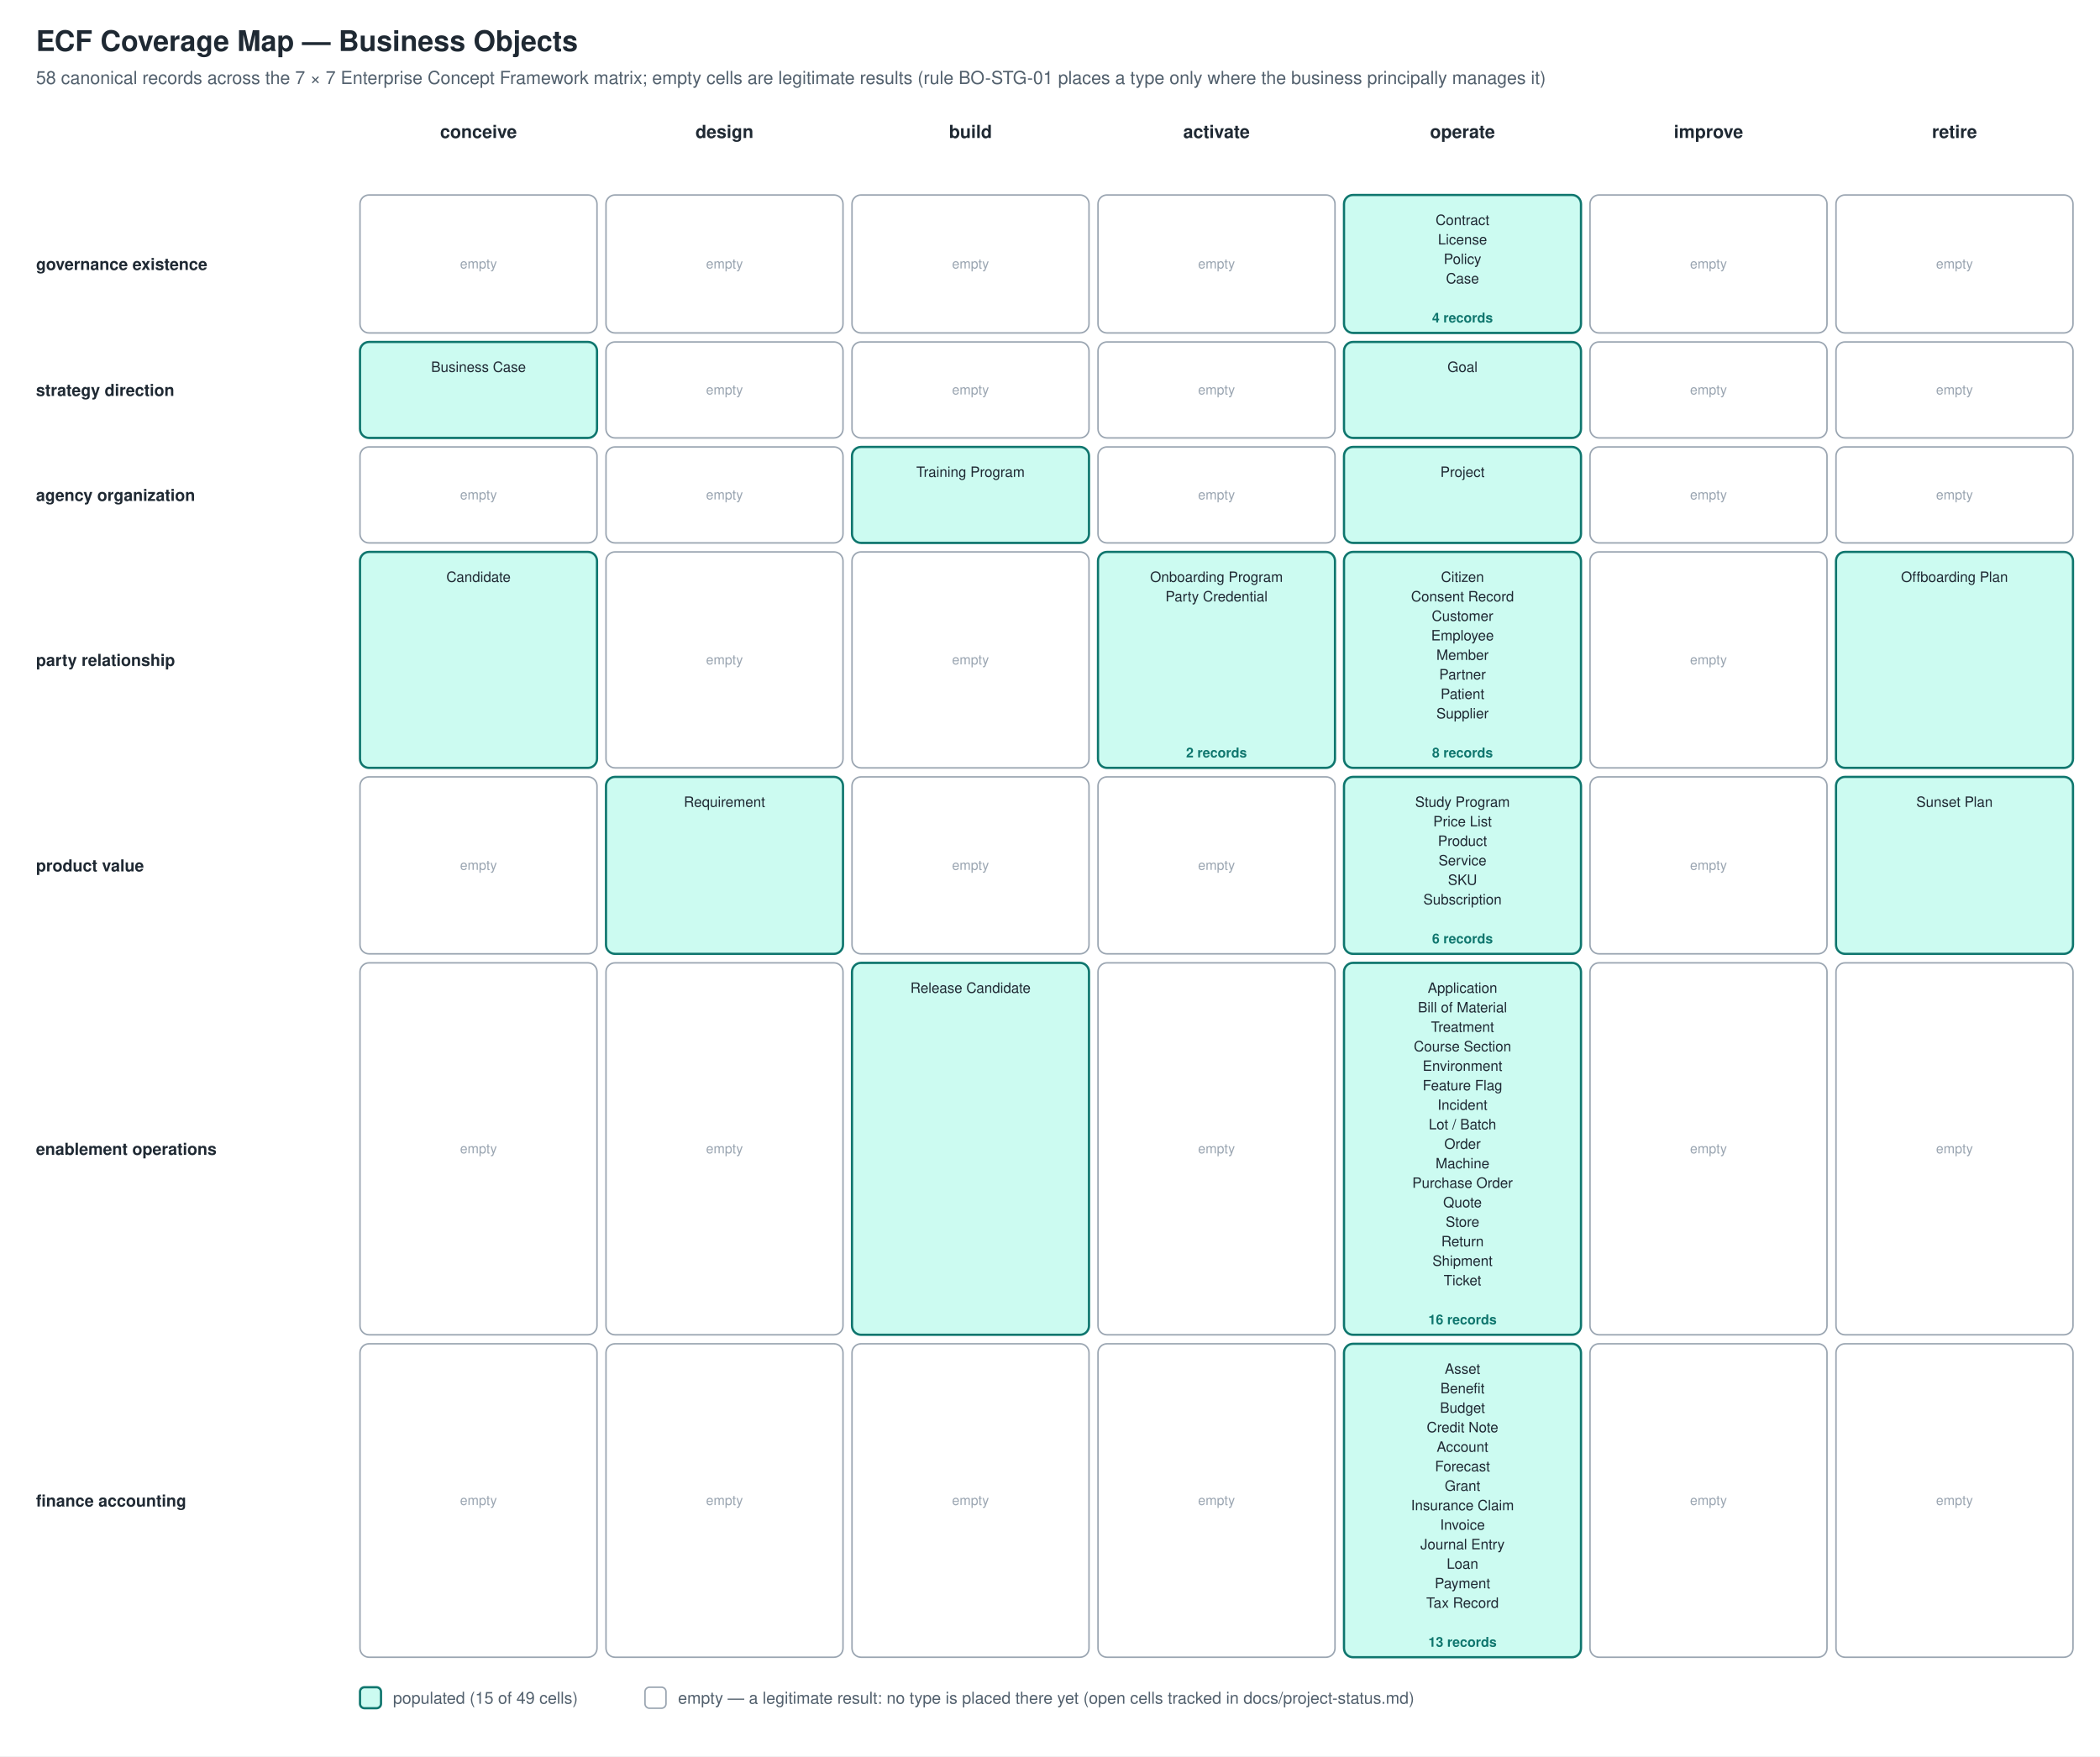
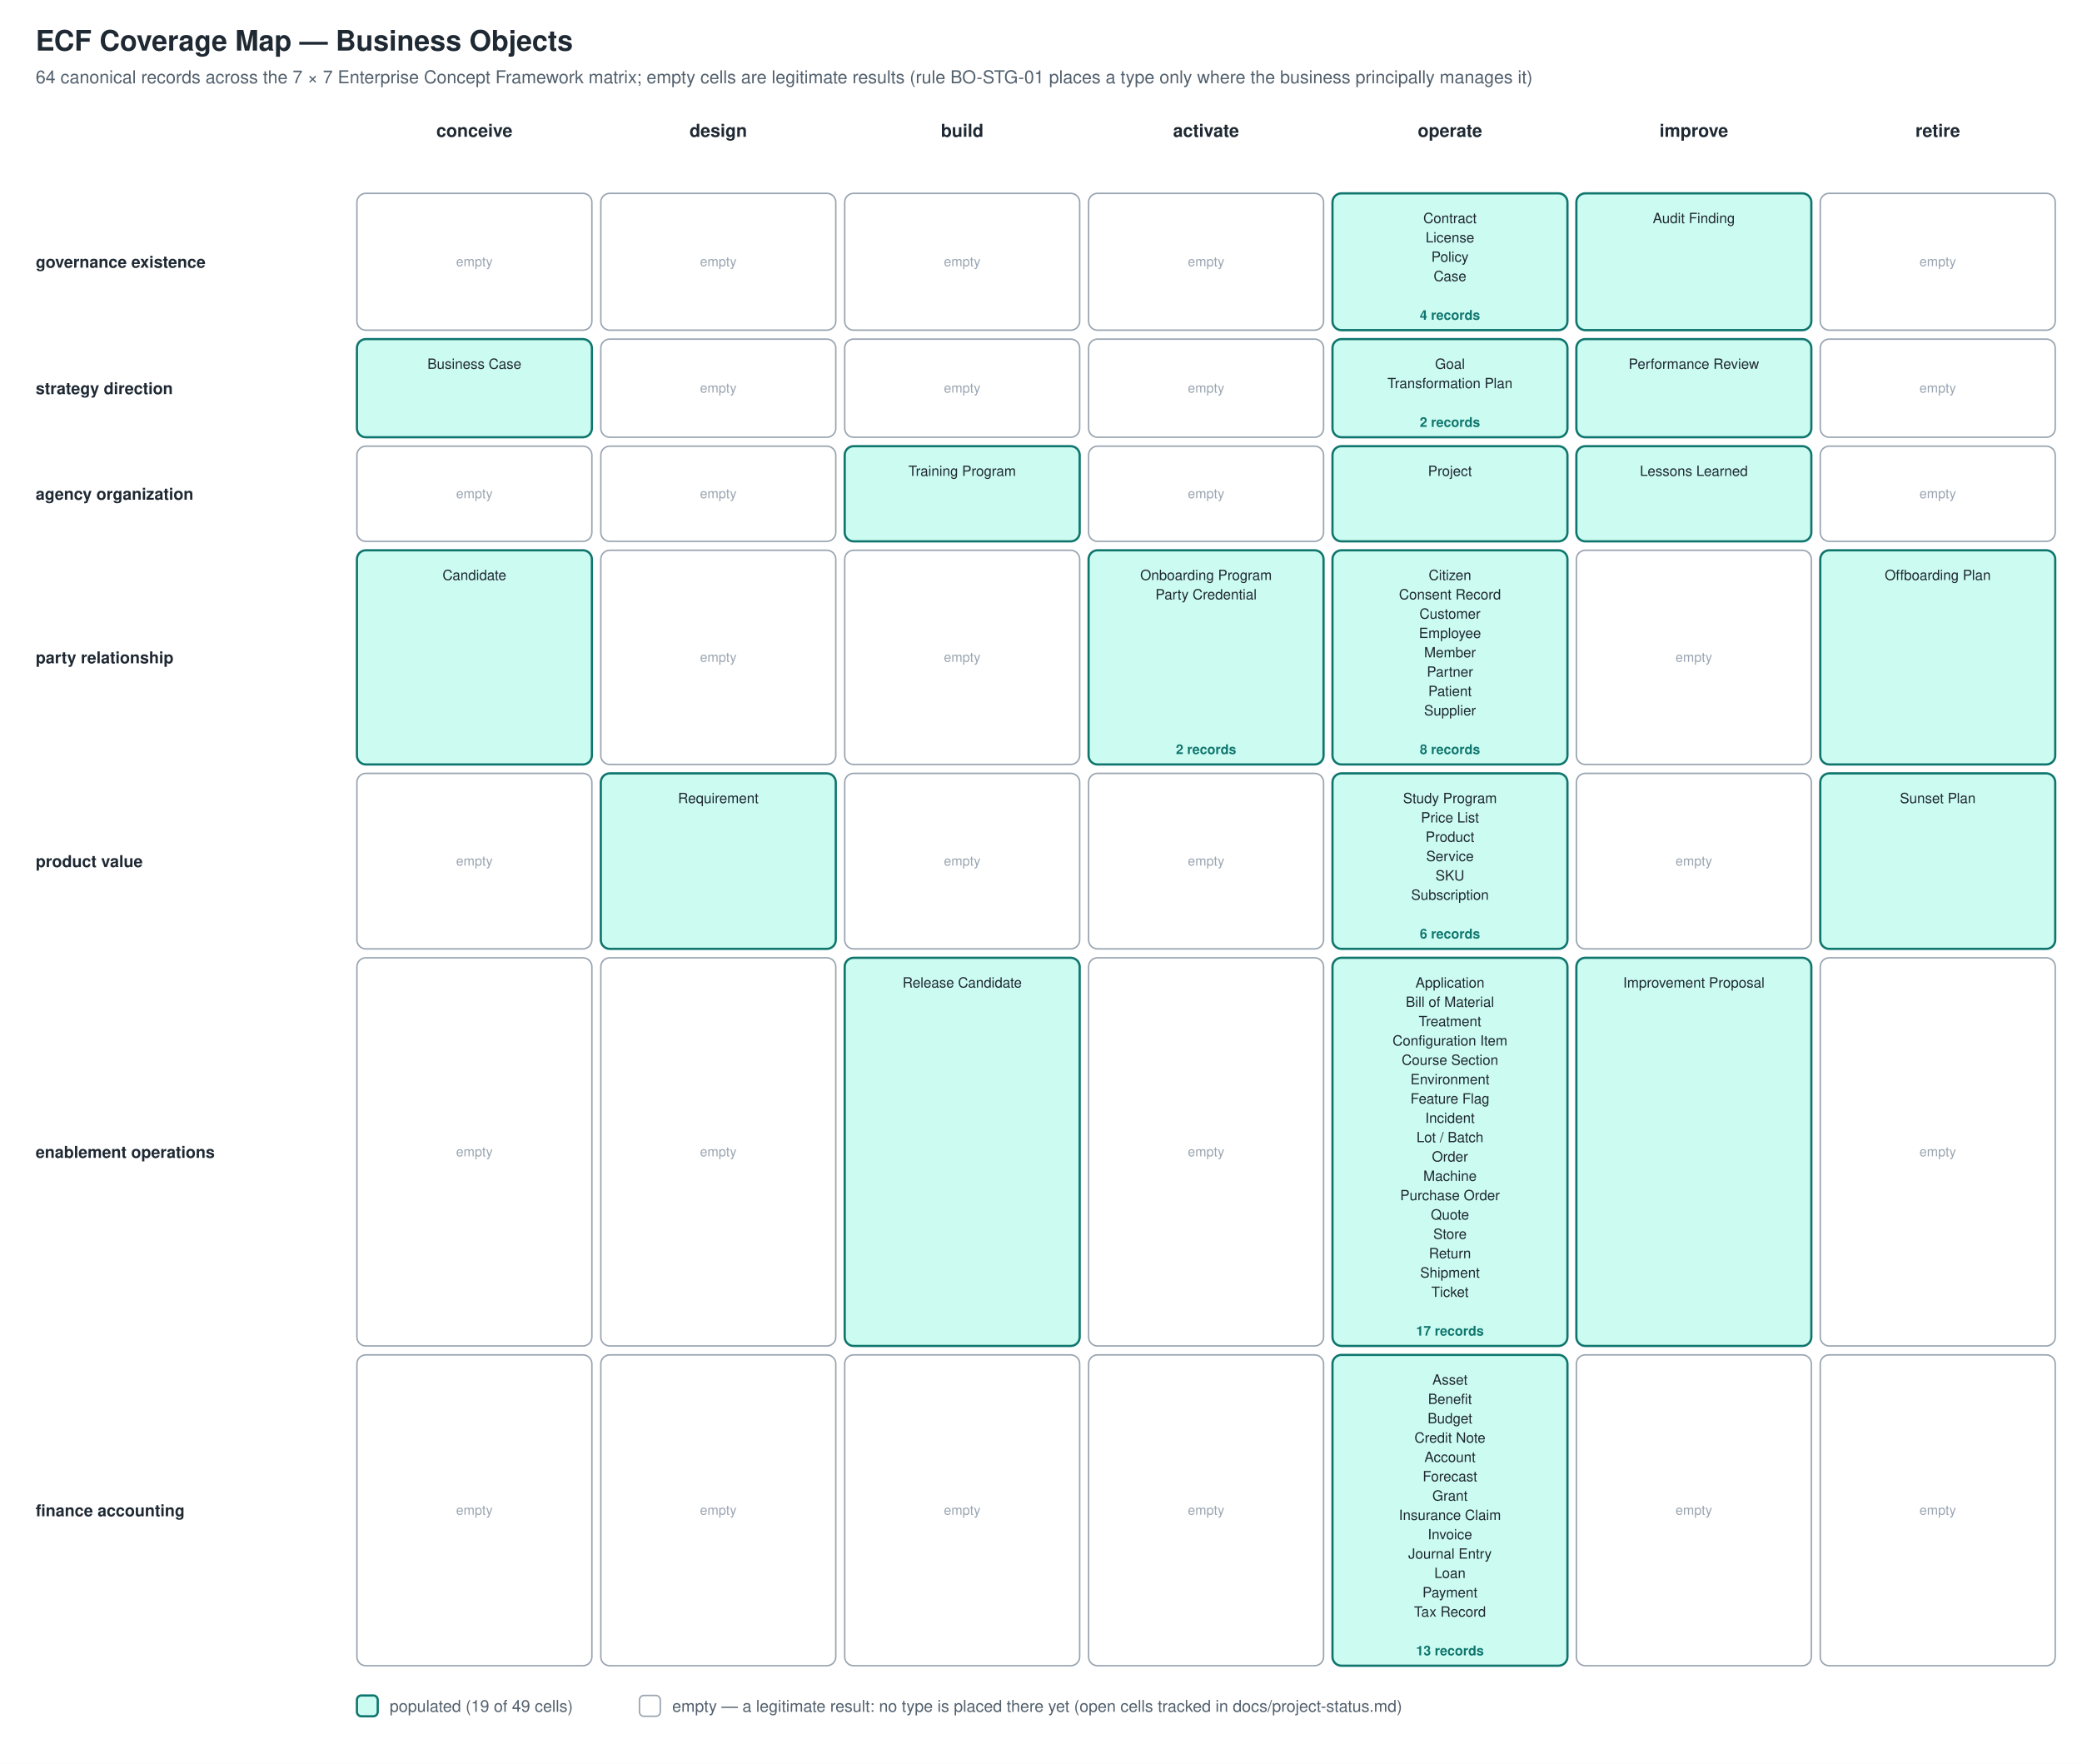
- <svg xmlns="http://www.w3.org/2000/svg" width="1400" height="1171" viewBox="0 0 1400 1171">
-   <rect width="1400" height="1171" fill="#ffffff" />
+ <svg xmlns="http://www.w3.org/2000/svg" width="1400" height="1186" viewBox="0 0 1400 1186">
+   <rect width="1400" height="1186" fill="#ffffff" />
  <text x="24" y="34" font-family="Helvetica,Arial,sans-serif" font-size="19" fill="#1f2933" font-weight="600">ECF Coverage Map — Business Objects</text>
-   <text x="24" y="56" font-family="Helvetica,Arial,sans-serif" font-size="12" fill="#52606d">58 canonical records across the 7 × 7 Enterprise Concept Framework matrix; empty cells are legitimate results (rule BO-STG-01 places a type only where the business principally manages it)</text>
+   <text x="24" y="56" font-family="Helvetica,Arial,sans-serif" font-size="12" fill="#52606d">64 canonical records across the 7 × 7 Enterprise Concept Framework matrix; empty cells are legitimate results (rule BO-STG-01 places a type only where the business principally manages it)</text>
  <text x="319.0" y="92" font-family="Helvetica,Arial,sans-serif" font-size="12" fill="#1f2933" text-anchor="middle" font-weight="600">conceive</text>
  <text x="483.0" y="92" font-family="Helvetica,Arial,sans-serif" font-size="12" fill="#1f2933" text-anchor="middle" font-weight="600">design</text>
  <text x="647.0" y="92" font-family="Helvetica,Arial,sans-serif" font-size="12" fill="#1f2933" text-anchor="middle" font-weight="600">build</text>
  <text x="811.0" y="92" font-family="Helvetica,Arial,sans-serif" font-size="12" fill="#1f2933" text-anchor="middle" font-weight="600">activate</text>
  <text x="975.0" y="92" font-family="Helvetica,Arial,sans-serif" font-size="12" fill="#1f2933" text-anchor="middle" font-weight="600">operate</text>
  <text x="1139.0" y="92" font-family="Helvetica,Arial,sans-serif" font-size="12" fill="#1f2933" text-anchor="middle" font-weight="600">improve</text>
  <text x="1303.0" y="92" font-family="Helvetica,Arial,sans-serif" font-size="12" fill="#1f2933" text-anchor="middle" font-weight="600">retire</text>
  <text x="24" y="180.0" font-family="Helvetica,Arial,sans-serif" font-size="11" fill="#1f2933" font-weight="600">governance existence</text>
  <rect x="240" y="130" width="158" height="92" rx="6" fill="#ffffff" stroke="#9aa5b1" stroke-width="1" />
  <text x="319.0" y="179.0" font-family="Helvetica,Arial,sans-serif" font-size="9" fill="#9aa5b1" text-anchor="middle">empty</text>
  <rect x="404" y="130" width="158" height="92" rx="6" fill="#ffffff" stroke="#9aa5b1" stroke-width="1" />
  <text x="483.0" y="179.0" font-family="Helvetica,Arial,sans-serif" font-size="9" fill="#9aa5b1" text-anchor="middle">empty</text>
  <rect x="568" y="130" width="158" height="92" rx="6" fill="#ffffff" stroke="#9aa5b1" stroke-width="1" />
  <text x="647.0" y="179.0" font-family="Helvetica,Arial,sans-serif" font-size="9" fill="#9aa5b1" text-anchor="middle">empty</text>
  <rect x="732" y="130" width="158" height="92" rx="6" fill="#ffffff" stroke="#9aa5b1" stroke-width="1" />
  <text x="811.0" y="179.0" font-family="Helvetica,Arial,sans-serif" font-size="9" fill="#9aa5b1" text-anchor="middle">empty</text>
  <rect x="896" y="130" width="158" height="92" rx="6" fill="#ccfbf1" stroke="#0f766e" stroke-width="1.5" />
  <text x="975.0" y="150" font-family="Helvetica,Arial,sans-serif" font-size="9.5" fill="#1f2933" text-anchor="middle">Contract</text>
  <text x="975.0" y="163" font-family="Helvetica,Arial,sans-serif" font-size="9.5" fill="#1f2933" text-anchor="middle">License</text>
  <text x="975.0" y="176" font-family="Helvetica,Arial,sans-serif" font-size="9.5" fill="#1f2933" text-anchor="middle">Policy</text>
  <text x="975.0" y="189" font-family="Helvetica,Arial,sans-serif" font-size="9.5" fill="#1f2933" text-anchor="middle">Case</text>
  <text x="975.0" y="215" font-family="Helvetica,Arial,sans-serif" font-size="9" fill="#0f766e" text-anchor="middle" font-weight="600">4 records</text>
-   <rect x="1060" y="130" width="158" height="92" rx="6" fill="#ffffff" stroke="#9aa5b1" stroke-width="1" />
-   <text x="1139.0" y="179.0" font-family="Helvetica,Arial,sans-serif" font-size="9" fill="#9aa5b1" text-anchor="middle">empty</text>
+   <rect x="1060" y="130" width="158" height="92" rx="6" fill="#ccfbf1" stroke="#0f766e" stroke-width="1.5" />
+   <text x="1139.0" y="150" font-family="Helvetica,Arial,sans-serif" font-size="9.5" fill="#1f2933" text-anchor="middle">Audit Finding</text>
  <rect x="1224" y="130" width="158" height="92" rx="6" fill="#ffffff" stroke="#9aa5b1" stroke-width="1" />
  <text x="1303.0" y="179.0" font-family="Helvetica,Arial,sans-serif" font-size="9" fill="#9aa5b1" text-anchor="middle">empty</text>
-   <text x="24" y="264.0" font-family="Helvetica,Arial,sans-serif" font-size="11" fill="#1f2933" font-weight="600">strategy direction</text>
-   <rect x="240" y="228" width="158" height="64" rx="6" fill="#ccfbf1" stroke="#0f766e" stroke-width="1.5" />
+   <text x="24" y="265.0" font-family="Helvetica,Arial,sans-serif" font-size="11" fill="#1f2933" font-weight="600">strategy direction</text>
+   <rect x="240" y="228" width="158" height="66" rx="6" fill="#ccfbf1" stroke="#0f766e" stroke-width="1.5" />
  <text x="319.0" y="248" font-family="Helvetica,Arial,sans-serif" font-size="9.5" fill="#1f2933" text-anchor="middle">Business Case</text>
-   <rect x="404" y="228" width="158" height="64" rx="6" fill="#ffffff" stroke="#9aa5b1" stroke-width="1" />
-   <text x="483.0" y="263.0" font-family="Helvetica,Arial,sans-serif" font-size="9" fill="#9aa5b1" text-anchor="middle">empty</text>
-   <rect x="568" y="228" width="158" height="64" rx="6" fill="#ffffff" stroke="#9aa5b1" stroke-width="1" />
-   <text x="647.0" y="263.0" font-family="Helvetica,Arial,sans-serif" font-size="9" fill="#9aa5b1" text-anchor="middle">empty</text>
-   <rect x="732" y="228" width="158" height="64" rx="6" fill="#ffffff" stroke="#9aa5b1" stroke-width="1" />
-   <text x="811.0" y="263.0" font-family="Helvetica,Arial,sans-serif" font-size="9" fill="#9aa5b1" text-anchor="middle">empty</text>
-   <rect x="896" y="228" width="158" height="64" rx="6" fill="#ccfbf1" stroke="#0f766e" stroke-width="1.5" />
+   <rect x="404" y="228" width="158" height="66" rx="6" fill="#ffffff" stroke="#9aa5b1" stroke-width="1" />
+   <text x="483.0" y="264.0" font-family="Helvetica,Arial,sans-serif" font-size="9" fill="#9aa5b1" text-anchor="middle">empty</text>
+   <rect x="568" y="228" width="158" height="66" rx="6" fill="#ffffff" stroke="#9aa5b1" stroke-width="1" />
+   <text x="647.0" y="264.0" font-family="Helvetica,Arial,sans-serif" font-size="9" fill="#9aa5b1" text-anchor="middle">empty</text>
+   <rect x="732" y="228" width="158" height="66" rx="6" fill="#ffffff" stroke="#9aa5b1" stroke-width="1" />
+   <text x="811.0" y="264.0" font-family="Helvetica,Arial,sans-serif" font-size="9" fill="#9aa5b1" text-anchor="middle">empty</text>
+   <rect x="896" y="228" width="158" height="66" rx="6" fill="#ccfbf1" stroke="#0f766e" stroke-width="1.5" />
  <text x="975.0" y="248" font-family="Helvetica,Arial,sans-serif" font-size="9.5" fill="#1f2933" text-anchor="middle">Goal</text>
-   <rect x="1060" y="228" width="158" height="64" rx="6" fill="#ffffff" stroke="#9aa5b1" stroke-width="1" />
-   <text x="1139.0" y="263.0" font-family="Helvetica,Arial,sans-serif" font-size="9" fill="#9aa5b1" text-anchor="middle">empty</text>
-   <rect x="1224" y="228" width="158" height="64" rx="6" fill="#ffffff" stroke="#9aa5b1" stroke-width="1" />
-   <text x="1303.0" y="263.0" font-family="Helvetica,Arial,sans-serif" font-size="9" fill="#9aa5b1" text-anchor="middle">empty</text>
-   <text x="24" y="334.0" font-family="Helvetica,Arial,sans-serif" font-size="11" fill="#1f2933" font-weight="600">agency organization</text>
-   <rect x="240" y="298" width="158" height="64" rx="6" fill="#ffffff" stroke="#9aa5b1" stroke-width="1" />
-   <text x="319.0" y="333.0" font-family="Helvetica,Arial,sans-serif" font-size="9" fill="#9aa5b1" text-anchor="middle">empty</text>
-   <rect x="404" y="298" width="158" height="64" rx="6" fill="#ffffff" stroke="#9aa5b1" stroke-width="1" />
-   <text x="483.0" y="333.0" font-family="Helvetica,Arial,sans-serif" font-size="9" fill="#9aa5b1" text-anchor="middle">empty</text>
-   <rect x="568" y="298" width="158" height="64" rx="6" fill="#ccfbf1" stroke="#0f766e" stroke-width="1.5" />
-   <text x="647.0" y="318" font-family="Helvetica,Arial,sans-serif" font-size="9.5" fill="#1f2933" text-anchor="middle">Training Program</text>
-   <rect x="732" y="298" width="158" height="64" rx="6" fill="#ffffff" stroke="#9aa5b1" stroke-width="1" />
-   <text x="811.0" y="333.0" font-family="Helvetica,Arial,sans-serif" font-size="9" fill="#9aa5b1" text-anchor="middle">empty</text>
-   <rect x="896" y="298" width="158" height="64" rx="6" fill="#ccfbf1" stroke="#0f766e" stroke-width="1.5" />
-   <text x="975.0" y="318" font-family="Helvetica,Arial,sans-serif" font-size="9.5" fill="#1f2933" text-anchor="middle">Project</text>
-   <rect x="1060" y="298" width="158" height="64" rx="6" fill="#ffffff" stroke="#9aa5b1" stroke-width="1" />
-   <text x="1139.0" y="333.0" font-family="Helvetica,Arial,sans-serif" font-size="9" fill="#9aa5b1" text-anchor="middle">empty</text>
-   <rect x="1224" y="298" width="158" height="64" rx="6" fill="#ffffff" stroke="#9aa5b1" stroke-width="1" />
-   <text x="1303.0" y="333.0" font-family="Helvetica,Arial,sans-serif" font-size="9" fill="#9aa5b1" text-anchor="middle">empty</text>
-   <text x="24" y="444.0" font-family="Helvetica,Arial,sans-serif" font-size="11" fill="#1f2933" font-weight="600">party relationship</text>
-   <rect x="240" y="368" width="158" height="144" rx="6" fill="#ccfbf1" stroke="#0f766e" stroke-width="1.5" />
-   <text x="319.0" y="388" font-family="Helvetica,Arial,sans-serif" font-size="9.5" fill="#1f2933" text-anchor="middle">Candidate</text>
-   <rect x="404" y="368" width="158" height="144" rx="6" fill="#ffffff" stroke="#9aa5b1" stroke-width="1" />
-   <text x="483.0" y="443.0" font-family="Helvetica,Arial,sans-serif" font-size="9" fill="#9aa5b1" text-anchor="middle">empty</text>
-   <rect x="568" y="368" width="158" height="144" rx="6" fill="#ffffff" stroke="#9aa5b1" stroke-width="1" />
-   <text x="647.0" y="443.0" font-family="Helvetica,Arial,sans-serif" font-size="9" fill="#9aa5b1" text-anchor="middle">empty</text>
-   <rect x="732" y="368" width="158" height="144" rx="6" fill="#ccfbf1" stroke="#0f766e" stroke-width="1.5" />
-   <text x="811.0" y="388" font-family="Helvetica,Arial,sans-serif" font-size="9.5" fill="#1f2933" text-anchor="middle">Onboarding Program</text>
-   <text x="811.0" y="401" font-family="Helvetica,Arial,sans-serif" font-size="9.5" fill="#1f2933" text-anchor="middle">Party Credential</text>
-   <text x="811.0" y="505" font-family="Helvetica,Arial,sans-serif" font-size="9" fill="#0f766e" text-anchor="middle" font-weight="600">2 records</text>
-   <rect x="896" y="368" width="158" height="144" rx="6" fill="#ccfbf1" stroke="#0f766e" stroke-width="1.5" />
-   <text x="975.0" y="388" font-family="Helvetica,Arial,sans-serif" font-size="9.5" fill="#1f2933" text-anchor="middle">Citizen</text>
-   <text x="975.0" y="401" font-family="Helvetica,Arial,sans-serif" font-size="9.5" fill="#1f2933" text-anchor="middle">Consent Record</text>
-   <text x="975.0" y="414" font-family="Helvetica,Arial,sans-serif" font-size="9.5" fill="#1f2933" text-anchor="middle">Customer</text>
-   <text x="975.0" y="427" font-family="Helvetica,Arial,sans-serif" font-size="9.5" fill="#1f2933" text-anchor="middle">Employee</text>
-   <text x="975.0" y="440" font-family="Helvetica,Arial,sans-serif" font-size="9.5" fill="#1f2933" text-anchor="middle">Member</text>
-   <text x="975.0" y="453" font-family="Helvetica,Arial,sans-serif" font-size="9.5" fill="#1f2933" text-anchor="middle">Partner</text>
-   <text x="975.0" y="466" font-family="Helvetica,Arial,sans-serif" font-size="9.5" fill="#1f2933" text-anchor="middle">Patient</text>
-   <text x="975.0" y="479" font-family="Helvetica,Arial,sans-serif" font-size="9.5" fill="#1f2933" text-anchor="middle">Supplier</text>
-   <text x="975.0" y="505" font-family="Helvetica,Arial,sans-serif" font-size="9" fill="#0f766e" text-anchor="middle" font-weight="600">8 records</text>
-   <rect x="1060" y="368" width="158" height="144" rx="6" fill="#ffffff" stroke="#9aa5b1" stroke-width="1" />
-   <text x="1139.0" y="443.0" font-family="Helvetica,Arial,sans-serif" font-size="9" fill="#9aa5b1" text-anchor="middle">empty</text>
-   <rect x="1224" y="368" width="158" height="144" rx="6" fill="#ccfbf1" stroke="#0f766e" stroke-width="1.5" />
-   <text x="1303.0" y="388" font-family="Helvetica,Arial,sans-serif" font-size="9.5" fill="#1f2933" text-anchor="middle">Offboarding Plan</text>
-   <text x="24" y="581.0" font-family="Helvetica,Arial,sans-serif" font-size="11" fill="#1f2933" font-weight="600">product value</text>
-   <rect x="240" y="518" width="158" height="118" rx="6" fill="#ffffff" stroke="#9aa5b1" stroke-width="1" />
-   <text x="319.0" y="580.0" font-family="Helvetica,Arial,sans-serif" font-size="9" fill="#9aa5b1" text-anchor="middle">empty</text>
-   <rect x="404" y="518" width="158" height="118" rx="6" fill="#ccfbf1" stroke="#0f766e" stroke-width="1.5" />
-   <text x="483.0" y="538" font-family="Helvetica,Arial,sans-serif" font-size="9.5" fill="#1f2933" text-anchor="middle">Requirement</text>
-   <rect x="568" y="518" width="158" height="118" rx="6" fill="#ffffff" stroke="#9aa5b1" stroke-width="1" />
-   <text x="647.0" y="580.0" font-family="Helvetica,Arial,sans-serif" font-size="9" fill="#9aa5b1" text-anchor="middle">empty</text>
-   <rect x="732" y="518" width="158" height="118" rx="6" fill="#ffffff" stroke="#9aa5b1" stroke-width="1" />
-   <text x="811.0" y="580.0" font-family="Helvetica,Arial,sans-serif" font-size="9" fill="#9aa5b1" text-anchor="middle">empty</text>
-   <rect x="896" y="518" width="158" height="118" rx="6" fill="#ccfbf1" stroke="#0f766e" stroke-width="1.5" />
-   <text x="975.0" y="538" font-family="Helvetica,Arial,sans-serif" font-size="9.5" fill="#1f2933" text-anchor="middle">Study Program</text>
-   <text x="975.0" y="551" font-family="Helvetica,Arial,sans-serif" font-size="9.5" fill="#1f2933" text-anchor="middle">Price List</text>
-   <text x="975.0" y="564" font-family="Helvetica,Arial,sans-serif" font-size="9.5" fill="#1f2933" text-anchor="middle">Product</text>
-   <text x="975.0" y="577" font-family="Helvetica,Arial,sans-serif" font-size="9.5" fill="#1f2933" text-anchor="middle">Service</text>
-   <text x="975.0" y="590" font-family="Helvetica,Arial,sans-serif" font-size="9.5" fill="#1f2933" text-anchor="middle">SKU</text>
-   <text x="975.0" y="603" font-family="Helvetica,Arial,sans-serif" font-size="9.5" fill="#1f2933" text-anchor="middle">Subscription</text>
-   <text x="975.0" y="629" font-family="Helvetica,Arial,sans-serif" font-size="9" fill="#0f766e" text-anchor="middle" font-weight="600">6 records</text>
-   <rect x="1060" y="518" width="158" height="118" rx="6" fill="#ffffff" stroke="#9aa5b1" stroke-width="1" />
-   <text x="1139.0" y="580.0" font-family="Helvetica,Arial,sans-serif" font-size="9" fill="#9aa5b1" text-anchor="middle">empty</text>
-   <rect x="1224" y="518" width="158" height="118" rx="6" fill="#ccfbf1" stroke="#0f766e" stroke-width="1.5" />
-   <text x="1303.0" y="538" font-family="Helvetica,Arial,sans-serif" font-size="9.5" fill="#1f2933" text-anchor="middle">Sunset Plan</text>
-   <text x="24" y="770.0" font-family="Helvetica,Arial,sans-serif" font-size="11" fill="#1f2933" font-weight="600">enablement operations</text>
-   <rect x="240" y="642" width="158" height="248" rx="6" fill="#ffffff" stroke="#9aa5b1" stroke-width="1" />
-   <text x="319.0" y="769.0" font-family="Helvetica,Arial,sans-serif" font-size="9" fill="#9aa5b1" text-anchor="middle">empty</text>
-   <rect x="404" y="642" width="158" height="248" rx="6" fill="#ffffff" stroke="#9aa5b1" stroke-width="1" />
-   <text x="483.0" y="769.0" font-family="Helvetica,Arial,sans-serif" font-size="9" fill="#9aa5b1" text-anchor="middle">empty</text>
-   <rect x="568" y="642" width="158" height="248" rx="6" fill="#ccfbf1" stroke="#0f766e" stroke-width="1.5" />
-   <text x="647.0" y="662" font-family="Helvetica,Arial,sans-serif" font-size="9.5" fill="#1f2933" text-anchor="middle">Release Candidate</text>
-   <rect x="732" y="642" width="158" height="248" rx="6" fill="#ffffff" stroke="#9aa5b1" stroke-width="1" />
-   <text x="811.0" y="769.0" font-family="Helvetica,Arial,sans-serif" font-size="9" fill="#9aa5b1" text-anchor="middle">empty</text>
-   <rect x="896" y="642" width="158" height="248" rx="6" fill="#ccfbf1" stroke="#0f766e" stroke-width="1.5" />
-   <text x="975.0" y="662" font-family="Helvetica,Arial,sans-serif" font-size="9.5" fill="#1f2933" text-anchor="middle">Application</text>
-   <text x="975.0" y="675" font-family="Helvetica,Arial,sans-serif" font-size="9.5" fill="#1f2933" text-anchor="middle">Bill of Material</text>
-   <text x="975.0" y="688" font-family="Helvetica,Arial,sans-serif" font-size="9.5" fill="#1f2933" text-anchor="middle">Treatment</text>
-   <text x="975.0" y="701" font-family="Helvetica,Arial,sans-serif" font-size="9.5" fill="#1f2933" text-anchor="middle">Course Section</text>
-   <text x="975.0" y="714" font-family="Helvetica,Arial,sans-serif" font-size="9.5" fill="#1f2933" text-anchor="middle">Environment</text>
-   <text x="975.0" y="727" font-family="Helvetica,Arial,sans-serif" font-size="9.5" fill="#1f2933" text-anchor="middle">Feature Flag</text>
-   <text x="975.0" y="740" font-family="Helvetica,Arial,sans-serif" font-size="9.5" fill="#1f2933" text-anchor="middle">Incident</text>
-   <text x="975.0" y="753" font-family="Helvetica,Arial,sans-serif" font-size="9.5" fill="#1f2933" text-anchor="middle">Lot / Batch</text>
-   <text x="975.0" y="766" font-family="Helvetica,Arial,sans-serif" font-size="9.5" fill="#1f2933" text-anchor="middle">Order</text>
-   <text x="975.0" y="779" font-family="Helvetica,Arial,sans-serif" font-size="9.5" fill="#1f2933" text-anchor="middle">Machine</text>
-   <text x="975.0" y="792" font-family="Helvetica,Arial,sans-serif" font-size="9.5" fill="#1f2933" text-anchor="middle">Purchase Order</text>
-   <text x="975.0" y="805" font-family="Helvetica,Arial,sans-serif" font-size="9.5" fill="#1f2933" text-anchor="middle">Quote</text>
-   <text x="975.0" y="818" font-family="Helvetica,Arial,sans-serif" font-size="9.5" fill="#1f2933" text-anchor="middle">Store</text>
-   <text x="975.0" y="831" font-family="Helvetica,Arial,sans-serif" font-size="9.5" fill="#1f2933" text-anchor="middle">Return</text>
-   <text x="975.0" y="844" font-family="Helvetica,Arial,sans-serif" font-size="9.5" fill="#1f2933" text-anchor="middle">Shipment</text>
-   <text x="975.0" y="857" font-family="Helvetica,Arial,sans-serif" font-size="9.5" fill="#1f2933" text-anchor="middle">Ticket</text>
-   <text x="975.0" y="883" font-family="Helvetica,Arial,sans-serif" font-size="9" fill="#0f766e" text-anchor="middle" font-weight="600">16 records</text>
-   <rect x="1060" y="642" width="158" height="248" rx="6" fill="#ffffff" stroke="#9aa5b1" stroke-width="1" />
-   <text x="1139.0" y="769.0" font-family="Helvetica,Arial,sans-serif" font-size="9" fill="#9aa5b1" text-anchor="middle">empty</text>
-   <rect x="1224" y="642" width="158" height="248" rx="6" fill="#ffffff" stroke="#9aa5b1" stroke-width="1" />
-   <text x="1303.0" y="769.0" font-family="Helvetica,Arial,sans-serif" font-size="9" fill="#9aa5b1" text-anchor="middle">empty</text>
-   <text x="24" y="1004.5" font-family="Helvetica,Arial,sans-serif" font-size="11" fill="#1f2933" font-weight="600">finance accounting</text>
-   <rect x="240" y="896" width="158" height="209" rx="6" fill="#ffffff" stroke="#9aa5b1" stroke-width="1" />
-   <text x="319.0" y="1003.5" font-family="Helvetica,Arial,sans-serif" font-size="9" fill="#9aa5b1" text-anchor="middle">empty</text>
-   <rect x="404" y="896" width="158" height="209" rx="6" fill="#ffffff" stroke="#9aa5b1" stroke-width="1" />
-   <text x="483.0" y="1003.5" font-family="Helvetica,Arial,sans-serif" font-size="9" fill="#9aa5b1" text-anchor="middle">empty</text>
-   <rect x="568" y="896" width="158" height="209" rx="6" fill="#ffffff" stroke="#9aa5b1" stroke-width="1" />
-   <text x="647.0" y="1003.5" font-family="Helvetica,Arial,sans-serif" font-size="9" fill="#9aa5b1" text-anchor="middle">empty</text>
-   <rect x="732" y="896" width="158" height="209" rx="6" fill="#ffffff" stroke="#9aa5b1" stroke-width="1" />
-   <text x="811.0" y="1003.5" font-family="Helvetica,Arial,sans-serif" font-size="9" fill="#9aa5b1" text-anchor="middle">empty</text>
-   <rect x="896" y="896" width="158" height="209" rx="6" fill="#ccfbf1" stroke="#0f766e" stroke-width="1.5" />
-   <text x="975.0" y="916" font-family="Helvetica,Arial,sans-serif" font-size="9.5" fill="#1f2933" text-anchor="middle">Asset</text>
-   <text x="975.0" y="929" font-family="Helvetica,Arial,sans-serif" font-size="9.5" fill="#1f2933" text-anchor="middle">Benefit</text>
-   <text x="975.0" y="942" font-family="Helvetica,Arial,sans-serif" font-size="9.5" fill="#1f2933" text-anchor="middle">Budget</text>
-   <text x="975.0" y="955" font-family="Helvetica,Arial,sans-serif" font-size="9.5" fill="#1f2933" text-anchor="middle">Credit Note</text>
-   <text x="975.0" y="968" font-family="Helvetica,Arial,sans-serif" font-size="9.5" fill="#1f2933" text-anchor="middle">Account</text>
-   <text x="975.0" y="981" font-family="Helvetica,Arial,sans-serif" font-size="9.5" fill="#1f2933" text-anchor="middle">Forecast</text>
-   <text x="975.0" y="994" font-family="Helvetica,Arial,sans-serif" font-size="9.5" fill="#1f2933" text-anchor="middle">Grant</text>
-   <text x="975.0" y="1007" font-family="Helvetica,Arial,sans-serif" font-size="9.5" fill="#1f2933" text-anchor="middle">Insurance Claim</text>
-   <text x="975.0" y="1020" font-family="Helvetica,Arial,sans-serif" font-size="9.5" fill="#1f2933" text-anchor="middle">Invoice</text>
-   <text x="975.0" y="1033" font-family="Helvetica,Arial,sans-serif" font-size="9.5" fill="#1f2933" text-anchor="middle">Journal Entry</text>
-   <text x="975.0" y="1046" font-family="Helvetica,Arial,sans-serif" font-size="9.5" fill="#1f2933" text-anchor="middle">Loan</text>
-   <text x="975.0" y="1059" font-family="Helvetica,Arial,sans-serif" font-size="9.5" fill="#1f2933" text-anchor="middle">Payment</text>
-   <text x="975.0" y="1072" font-family="Helvetica,Arial,sans-serif" font-size="9.5" fill="#1f2933" text-anchor="middle">Tax Record</text>
-   <text x="975.0" y="1098" font-family="Helvetica,Arial,sans-serif" font-size="9" fill="#0f766e" text-anchor="middle" font-weight="600">13 records</text>
-   <rect x="1060" y="896" width="158" height="209" rx="6" fill="#ffffff" stroke="#9aa5b1" stroke-width="1" />
-   <text x="1139.0" y="1003.5" font-family="Helvetica,Arial,sans-serif" font-size="9" fill="#9aa5b1" text-anchor="middle">empty</text>
-   <rect x="1224" y="896" width="158" height="209" rx="6" fill="#ffffff" stroke="#9aa5b1" stroke-width="1" />
-   <text x="1303.0" y="1003.5" font-family="Helvetica,Arial,sans-serif" font-size="9" fill="#9aa5b1" text-anchor="middle">empty</text>
-   <rect x="240" y="1125" width="14" height="14" rx="3" fill="#ccfbf1" stroke="#0f766e" stroke-width="1.5" />
-   <text x="262" y="1136" font-family="Helvetica,Arial,sans-serif" font-size="11" fill="#52606d">populated (15 of 49 cells)</text>
-   <rect x="430" y="1125" width="14" height="14" rx="3" fill="#ffffff" stroke="#9aa5b1" stroke-width="1" />
-   <text x="452" y="1136" font-family="Helvetica,Arial,sans-serif" font-size="11" fill="#52606d">empty — a legitimate result: no type is placed there yet (open cells tracked in docs/project-status.md)</text>
+   <text x="975.0" y="261" font-family="Helvetica,Arial,sans-serif" font-size="9.5" fill="#1f2933" text-anchor="middle">Transformation Plan</text>
+   <text x="975.0" y="287" font-family="Helvetica,Arial,sans-serif" font-size="9" fill="#0f766e" text-anchor="middle" font-weight="600">2 records</text>
+   <rect x="1060" y="228" width="158" height="66" rx="6" fill="#ccfbf1" stroke="#0f766e" stroke-width="1.5" />
+   <text x="1139.0" y="248" font-family="Helvetica,Arial,sans-serif" font-size="9.5" fill="#1f2933" text-anchor="middle">Performance Review</text>
+   <rect x="1224" y="228" width="158" height="66" rx="6" fill="#ffffff" stroke="#9aa5b1" stroke-width="1" />
+   <text x="1303.0" y="264.0" font-family="Helvetica,Arial,sans-serif" font-size="9" fill="#9aa5b1" text-anchor="middle">empty</text>
+   <text x="24" y="336.0" font-family="Helvetica,Arial,sans-serif" font-size="11" fill="#1f2933" font-weight="600">agency organization</text>
+   <rect x="240" y="300" width="158" height="64" rx="6" fill="#ffffff" stroke="#9aa5b1" stroke-width="1" />
+   <text x="319.0" y="335.0" font-family="Helvetica,Arial,sans-serif" font-size="9" fill="#9aa5b1" text-anchor="middle">empty</text>
+   <rect x="404" y="300" width="158" height="64" rx="6" fill="#ffffff" stroke="#9aa5b1" stroke-width="1" />
+   <text x="483.0" y="335.0" font-family="Helvetica,Arial,sans-serif" font-size="9" fill="#9aa5b1" text-anchor="middle">empty</text>
+   <rect x="568" y="300" width="158" height="64" rx="6" fill="#ccfbf1" stroke="#0f766e" stroke-width="1.5" />
+   <text x="647.0" y="320" font-family="Helvetica,Arial,sans-serif" font-size="9.5" fill="#1f2933" text-anchor="middle">Training Program</text>
+   <rect x="732" y="300" width="158" height="64" rx="6" fill="#ffffff" stroke="#9aa5b1" stroke-width="1" />
+   <text x="811.0" y="335.0" font-family="Helvetica,Arial,sans-serif" font-size="9" fill="#9aa5b1" text-anchor="middle">empty</text>
+   <rect x="896" y="300" width="158" height="64" rx="6" fill="#ccfbf1" stroke="#0f766e" stroke-width="1.5" />
+   <text x="975.0" y="320" font-family="Helvetica,Arial,sans-serif" font-size="9.5" fill="#1f2933" text-anchor="middle">Project</text>
+   <rect x="1060" y="300" width="158" height="64" rx="6" fill="#ccfbf1" stroke="#0f766e" stroke-width="1.5" />
+   <text x="1139.0" y="320" font-family="Helvetica,Arial,sans-serif" font-size="9.5" fill="#1f2933" text-anchor="middle">Lessons Learned</text>
+   <rect x="1224" y="300" width="158" height="64" rx="6" fill="#ffffff" stroke="#9aa5b1" stroke-width="1" />
+   <text x="1303.0" y="335.0" font-family="Helvetica,Arial,sans-serif" font-size="9" fill="#9aa5b1" text-anchor="middle">empty</text>
+   <text x="24" y="446.0" font-family="Helvetica,Arial,sans-serif" font-size="11" fill="#1f2933" font-weight="600">party relationship</text>
+   <rect x="240" y="370" width="158" height="144" rx="6" fill="#ccfbf1" stroke="#0f766e" stroke-width="1.5" />
+   <text x="319.0" y="390" font-family="Helvetica,Arial,sans-serif" font-size="9.5" fill="#1f2933" text-anchor="middle">Candidate</text>
+   <rect x="404" y="370" width="158" height="144" rx="6" fill="#ffffff" stroke="#9aa5b1" stroke-width="1" />
+   <text x="483.0" y="445.0" font-family="Helvetica,Arial,sans-serif" font-size="9" fill="#9aa5b1" text-anchor="middle">empty</text>
+   <rect x="568" y="370" width="158" height="144" rx="6" fill="#ffffff" stroke="#9aa5b1" stroke-width="1" />
+   <text x="647.0" y="445.0" font-family="Helvetica,Arial,sans-serif" font-size="9" fill="#9aa5b1" text-anchor="middle">empty</text>
+   <rect x="732" y="370" width="158" height="144" rx="6" fill="#ccfbf1" stroke="#0f766e" stroke-width="1.5" />
+   <text x="811.0" y="390" font-family="Helvetica,Arial,sans-serif" font-size="9.5" fill="#1f2933" text-anchor="middle">Onboarding Program</text>
+   <text x="811.0" y="403" font-family="Helvetica,Arial,sans-serif" font-size="9.5" fill="#1f2933" text-anchor="middle">Party Credential</text>
+   <text x="811.0" y="507" font-family="Helvetica,Arial,sans-serif" font-size="9" fill="#0f766e" text-anchor="middle" font-weight="600">2 records</text>
+   <rect x="896" y="370" width="158" height="144" rx="6" fill="#ccfbf1" stroke="#0f766e" stroke-width="1.5" />
+   <text x="975.0" y="390" font-family="Helvetica,Arial,sans-serif" font-size="9.5" fill="#1f2933" text-anchor="middle">Citizen</text>
+   <text x="975.0" y="403" font-family="Helvetica,Arial,sans-serif" font-size="9.5" fill="#1f2933" text-anchor="middle">Consent Record</text>
+   <text x="975.0" y="416" font-family="Helvetica,Arial,sans-serif" font-size="9.5" fill="#1f2933" text-anchor="middle">Customer</text>
+   <text x="975.0" y="429" font-family="Helvetica,Arial,sans-serif" font-size="9.5" fill="#1f2933" text-anchor="middle">Employee</text>
+   <text x="975.0" y="442" font-family="Helvetica,Arial,sans-serif" font-size="9.5" fill="#1f2933" text-anchor="middle">Member</text>
+   <text x="975.0" y="455" font-family="Helvetica,Arial,sans-serif" font-size="9.5" fill="#1f2933" text-anchor="middle">Partner</text>
+   <text x="975.0" y="468" font-family="Helvetica,Arial,sans-serif" font-size="9.5" fill="#1f2933" text-anchor="middle">Patient</text>
+   <text x="975.0" y="481" font-family="Helvetica,Arial,sans-serif" font-size="9.5" fill="#1f2933" text-anchor="middle">Supplier</text>
+   <text x="975.0" y="507" font-family="Helvetica,Arial,sans-serif" font-size="9" fill="#0f766e" text-anchor="middle" font-weight="600">8 records</text>
+   <rect x="1060" y="370" width="158" height="144" rx="6" fill="#ffffff" stroke="#9aa5b1" stroke-width="1" />
+   <text x="1139.0" y="445.0" font-family="Helvetica,Arial,sans-serif" font-size="9" fill="#9aa5b1" text-anchor="middle">empty</text>
+   <rect x="1224" y="370" width="158" height="144" rx="6" fill="#ccfbf1" stroke="#0f766e" stroke-width="1.5" />
+   <text x="1303.0" y="390" font-family="Helvetica,Arial,sans-serif" font-size="9.5" fill="#1f2933" text-anchor="middle">Offboarding Plan</text>
+   <text x="24" y="583.0" font-family="Helvetica,Arial,sans-serif" font-size="11" fill="#1f2933" font-weight="600">product value</text>
+   <rect x="240" y="520" width="158" height="118" rx="6" fill="#ffffff" stroke="#9aa5b1" stroke-width="1" />
+   <text x="319.0" y="582.0" font-family="Helvetica,Arial,sans-serif" font-size="9" fill="#9aa5b1" text-anchor="middle">empty</text>
+   <rect x="404" y="520" width="158" height="118" rx="6" fill="#ccfbf1" stroke="#0f766e" stroke-width="1.5" />
+   <text x="483.0" y="540" font-family="Helvetica,Arial,sans-serif" font-size="9.5" fill="#1f2933" text-anchor="middle">Requirement</text>
+   <rect x="568" y="520" width="158" height="118" rx="6" fill="#ffffff" stroke="#9aa5b1" stroke-width="1" />
+   <text x="647.0" y="582.0" font-family="Helvetica,Arial,sans-serif" font-size="9" fill="#9aa5b1" text-anchor="middle">empty</text>
+   <rect x="732" y="520" width="158" height="118" rx="6" fill="#ffffff" stroke="#9aa5b1" stroke-width="1" />
+   <text x="811.0" y="582.0" font-family="Helvetica,Arial,sans-serif" font-size="9" fill="#9aa5b1" text-anchor="middle">empty</text>
+   <rect x="896" y="520" width="158" height="118" rx="6" fill="#ccfbf1" stroke="#0f766e" stroke-width="1.5" />
+   <text x="975.0" y="540" font-family="Helvetica,Arial,sans-serif" font-size="9.5" fill="#1f2933" text-anchor="middle">Study Program</text>
+   <text x="975.0" y="553" font-family="Helvetica,Arial,sans-serif" font-size="9.5" fill="#1f2933" text-anchor="middle">Price List</text>
+   <text x="975.0" y="566" font-family="Helvetica,Arial,sans-serif" font-size="9.5" fill="#1f2933" text-anchor="middle">Product</text>
+   <text x="975.0" y="579" font-family="Helvetica,Arial,sans-serif" font-size="9.5" fill="#1f2933" text-anchor="middle">Service</text>
+   <text x="975.0" y="592" font-family="Helvetica,Arial,sans-serif" font-size="9.5" fill="#1f2933" text-anchor="middle">SKU</text>
+   <text x="975.0" y="605" font-family="Helvetica,Arial,sans-serif" font-size="9.5" fill="#1f2933" text-anchor="middle">Subscription</text>
+   <text x="975.0" y="631" font-family="Helvetica,Arial,sans-serif" font-size="9" fill="#0f766e" text-anchor="middle" font-weight="600">6 records</text>
+   <rect x="1060" y="520" width="158" height="118" rx="6" fill="#ffffff" stroke="#9aa5b1" stroke-width="1" />
+   <text x="1139.0" y="582.0" font-family="Helvetica,Arial,sans-serif" font-size="9" fill="#9aa5b1" text-anchor="middle">empty</text>
+   <rect x="1224" y="520" width="158" height="118" rx="6" fill="#ccfbf1" stroke="#0f766e" stroke-width="1.5" />
+   <text x="1303.0" y="540" font-family="Helvetica,Arial,sans-serif" font-size="9.5" fill="#1f2933" text-anchor="middle">Sunset Plan</text>
+   <text x="24" y="778.5" font-family="Helvetica,Arial,sans-serif" font-size="11" fill="#1f2933" font-weight="600">enablement operations</text>
+   <rect x="240" y="644" width="158" height="261" rx="6" fill="#ffffff" stroke="#9aa5b1" stroke-width="1" />
+   <text x="319.0" y="777.5" font-family="Helvetica,Arial,sans-serif" font-size="9" fill="#9aa5b1" text-anchor="middle">empty</text>
+   <rect x="404" y="644" width="158" height="261" rx="6" fill="#ffffff" stroke="#9aa5b1" stroke-width="1" />
+   <text x="483.0" y="777.5" font-family="Helvetica,Arial,sans-serif" font-size="9" fill="#9aa5b1" text-anchor="middle">empty</text>
+   <rect x="568" y="644" width="158" height="261" rx="6" fill="#ccfbf1" stroke="#0f766e" stroke-width="1.5" />
+   <text x="647.0" y="664" font-family="Helvetica,Arial,sans-serif" font-size="9.5" fill="#1f2933" text-anchor="middle">Release Candidate</text>
+   <rect x="732" y="644" width="158" height="261" rx="6" fill="#ffffff" stroke="#9aa5b1" stroke-width="1" />
+   <text x="811.0" y="777.5" font-family="Helvetica,Arial,sans-serif" font-size="9" fill="#9aa5b1" text-anchor="middle">empty</text>
+   <rect x="896" y="644" width="158" height="261" rx="6" fill="#ccfbf1" stroke="#0f766e" stroke-width="1.5" />
+   <text x="975.0" y="664" font-family="Helvetica,Arial,sans-serif" font-size="9.5" fill="#1f2933" text-anchor="middle">Application</text>
+   <text x="975.0" y="677" font-family="Helvetica,Arial,sans-serif" font-size="9.5" fill="#1f2933" text-anchor="middle">Bill of Material</text>
+   <text x="975.0" y="690" font-family="Helvetica,Arial,sans-serif" font-size="9.5" fill="#1f2933" text-anchor="middle">Treatment</text>
+   <text x="975.0" y="703" font-family="Helvetica,Arial,sans-serif" font-size="9.5" fill="#1f2933" text-anchor="middle">Configuration Item</text>
+   <text x="975.0" y="716" font-family="Helvetica,Arial,sans-serif" font-size="9.5" fill="#1f2933" text-anchor="middle">Course Section</text>
+   <text x="975.0" y="729" font-family="Helvetica,Arial,sans-serif" font-size="9.5" fill="#1f2933" text-anchor="middle">Environment</text>
+   <text x="975.0" y="742" font-family="Helvetica,Arial,sans-serif" font-size="9.5" fill="#1f2933" text-anchor="middle">Feature Flag</text>
+   <text x="975.0" y="755" font-family="Helvetica,Arial,sans-serif" font-size="9.5" fill="#1f2933" text-anchor="middle">Incident</text>
+   <text x="975.0" y="768" font-family="Helvetica,Arial,sans-serif" font-size="9.5" fill="#1f2933" text-anchor="middle">Lot / Batch</text>
+   <text x="975.0" y="781" font-family="Helvetica,Arial,sans-serif" font-size="9.5" fill="#1f2933" text-anchor="middle">Order</text>
+   <text x="975.0" y="794" font-family="Helvetica,Arial,sans-serif" font-size="9.5" fill="#1f2933" text-anchor="middle">Machine</text>
+   <text x="975.0" y="807" font-family="Helvetica,Arial,sans-serif" font-size="9.5" fill="#1f2933" text-anchor="middle">Purchase Order</text>
+   <text x="975.0" y="820" font-family="Helvetica,Arial,sans-serif" font-size="9.5" fill="#1f2933" text-anchor="middle">Quote</text>
+   <text x="975.0" y="833" font-family="Helvetica,Arial,sans-serif" font-size="9.5" fill="#1f2933" text-anchor="middle">Store</text>
+   <text x="975.0" y="846" font-family="Helvetica,Arial,sans-serif" font-size="9.5" fill="#1f2933" text-anchor="middle">Return</text>
+   <text x="975.0" y="859" font-family="Helvetica,Arial,sans-serif" font-size="9.5" fill="#1f2933" text-anchor="middle">Shipment</text>
+   <text x="975.0" y="872" font-family="Helvetica,Arial,sans-serif" font-size="9.5" fill="#1f2933" text-anchor="middle">Ticket</text>
+   <text x="975.0" y="898" font-family="Helvetica,Arial,sans-serif" font-size="9" fill="#0f766e" text-anchor="middle" font-weight="600">17 records</text>
+   <rect x="1060" y="644" width="158" height="261" rx="6" fill="#ccfbf1" stroke="#0f766e" stroke-width="1.5" />
+   <text x="1139.0" y="664" font-family="Helvetica,Arial,sans-serif" font-size="9.5" fill="#1f2933" text-anchor="middle">Improvement Proposal</text>
+   <rect x="1224" y="644" width="158" height="261" rx="6" fill="#ffffff" stroke="#9aa5b1" stroke-width="1" />
+   <text x="1303.0" y="777.5" font-family="Helvetica,Arial,sans-serif" font-size="9" fill="#9aa5b1" text-anchor="middle">empty</text>
+   <text x="24" y="1019.5" font-family="Helvetica,Arial,sans-serif" font-size="11" fill="#1f2933" font-weight="600">finance accounting</text>
+   <rect x="240" y="911" width="158" height="209" rx="6" fill="#ffffff" stroke="#9aa5b1" stroke-width="1" />
+   <text x="319.0" y="1018.5" font-family="Helvetica,Arial,sans-serif" font-size="9" fill="#9aa5b1" text-anchor="middle">empty</text>
+   <rect x="404" y="911" width="158" height="209" rx="6" fill="#ffffff" stroke="#9aa5b1" stroke-width="1" />
+   <text x="483.0" y="1018.5" font-family="Helvetica,Arial,sans-serif" font-size="9" fill="#9aa5b1" text-anchor="middle">empty</text>
+   <rect x="568" y="911" width="158" height="209" rx="6" fill="#ffffff" stroke="#9aa5b1" stroke-width="1" />
+   <text x="647.0" y="1018.5" font-family="Helvetica,Arial,sans-serif" font-size="9" fill="#9aa5b1" text-anchor="middle">empty</text>
+   <rect x="732" y="911" width="158" height="209" rx="6" fill="#ffffff" stroke="#9aa5b1" stroke-width="1" />
+   <text x="811.0" y="1018.5" font-family="Helvetica,Arial,sans-serif" font-size="9" fill="#9aa5b1" text-anchor="middle">empty</text>
+   <rect x="896" y="911" width="158" height="209" rx="6" fill="#ccfbf1" stroke="#0f766e" stroke-width="1.5" />
+   <text x="975.0" y="931" font-family="Helvetica,Arial,sans-serif" font-size="9.5" fill="#1f2933" text-anchor="middle">Asset</text>
+   <text x="975.0" y="944" font-family="Helvetica,Arial,sans-serif" font-size="9.5" fill="#1f2933" text-anchor="middle">Benefit</text>
+   <text x="975.0" y="957" font-family="Helvetica,Arial,sans-serif" font-size="9.5" fill="#1f2933" text-anchor="middle">Budget</text>
+   <text x="975.0" y="970" font-family="Helvetica,Arial,sans-serif" font-size="9.5" fill="#1f2933" text-anchor="middle">Credit Note</text>
+   <text x="975.0" y="983" font-family="Helvetica,Arial,sans-serif" font-size="9.5" fill="#1f2933" text-anchor="middle">Account</text>
+   <text x="975.0" y="996" font-family="Helvetica,Arial,sans-serif" font-size="9.5" fill="#1f2933" text-anchor="middle">Forecast</text>
+   <text x="975.0" y="1009" font-family="Helvetica,Arial,sans-serif" font-size="9.5" fill="#1f2933" text-anchor="middle">Grant</text>
+   <text x="975.0" y="1022" font-family="Helvetica,Arial,sans-serif" font-size="9.5" fill="#1f2933" text-anchor="middle">Insurance Claim</text>
+   <text x="975.0" y="1035" font-family="Helvetica,Arial,sans-serif" font-size="9.5" fill="#1f2933" text-anchor="middle">Invoice</text>
+   <text x="975.0" y="1048" font-family="Helvetica,Arial,sans-serif" font-size="9.5" fill="#1f2933" text-anchor="middle">Journal Entry</text>
+   <text x="975.0" y="1061" font-family="Helvetica,Arial,sans-serif" font-size="9.5" fill="#1f2933" text-anchor="middle">Loan</text>
+   <text x="975.0" y="1074" font-family="Helvetica,Arial,sans-serif" font-size="9.5" fill="#1f2933" text-anchor="middle">Payment</text>
+   <text x="975.0" y="1087" font-family="Helvetica,Arial,sans-serif" font-size="9.5" fill="#1f2933" text-anchor="middle">Tax Record</text>
+   <text x="975.0" y="1113" font-family="Helvetica,Arial,sans-serif" font-size="9" fill="#0f766e" text-anchor="middle" font-weight="600">13 records</text>
+   <rect x="1060" y="911" width="158" height="209" rx="6" fill="#ffffff" stroke="#9aa5b1" stroke-width="1" />
+   <text x="1139.0" y="1018.5" font-family="Helvetica,Arial,sans-serif" font-size="9" fill="#9aa5b1" text-anchor="middle">empty</text>
+   <rect x="1224" y="911" width="158" height="209" rx="6" fill="#ffffff" stroke="#9aa5b1" stroke-width="1" />
+   <text x="1303.0" y="1018.5" font-family="Helvetica,Arial,sans-serif" font-size="9" fill="#9aa5b1" text-anchor="middle">empty</text>
+   <rect x="240" y="1140" width="14" height="14" rx="3" fill="#ccfbf1" stroke="#0f766e" stroke-width="1.5" />
+   <text x="262" y="1151" font-family="Helvetica,Arial,sans-serif" font-size="11" fill="#52606d">populated (19 of 49 cells)</text>
+   <rect x="430" y="1140" width="14" height="14" rx="3" fill="#ffffff" stroke="#9aa5b1" stroke-width="1" />
+   <text x="452" y="1151" font-family="Helvetica,Arial,sans-serif" font-size="11" fill="#52606d">empty — a legitimate result: no type is placed there yet (open cells tracked in docs/project-status.md)</text>
</svg>
